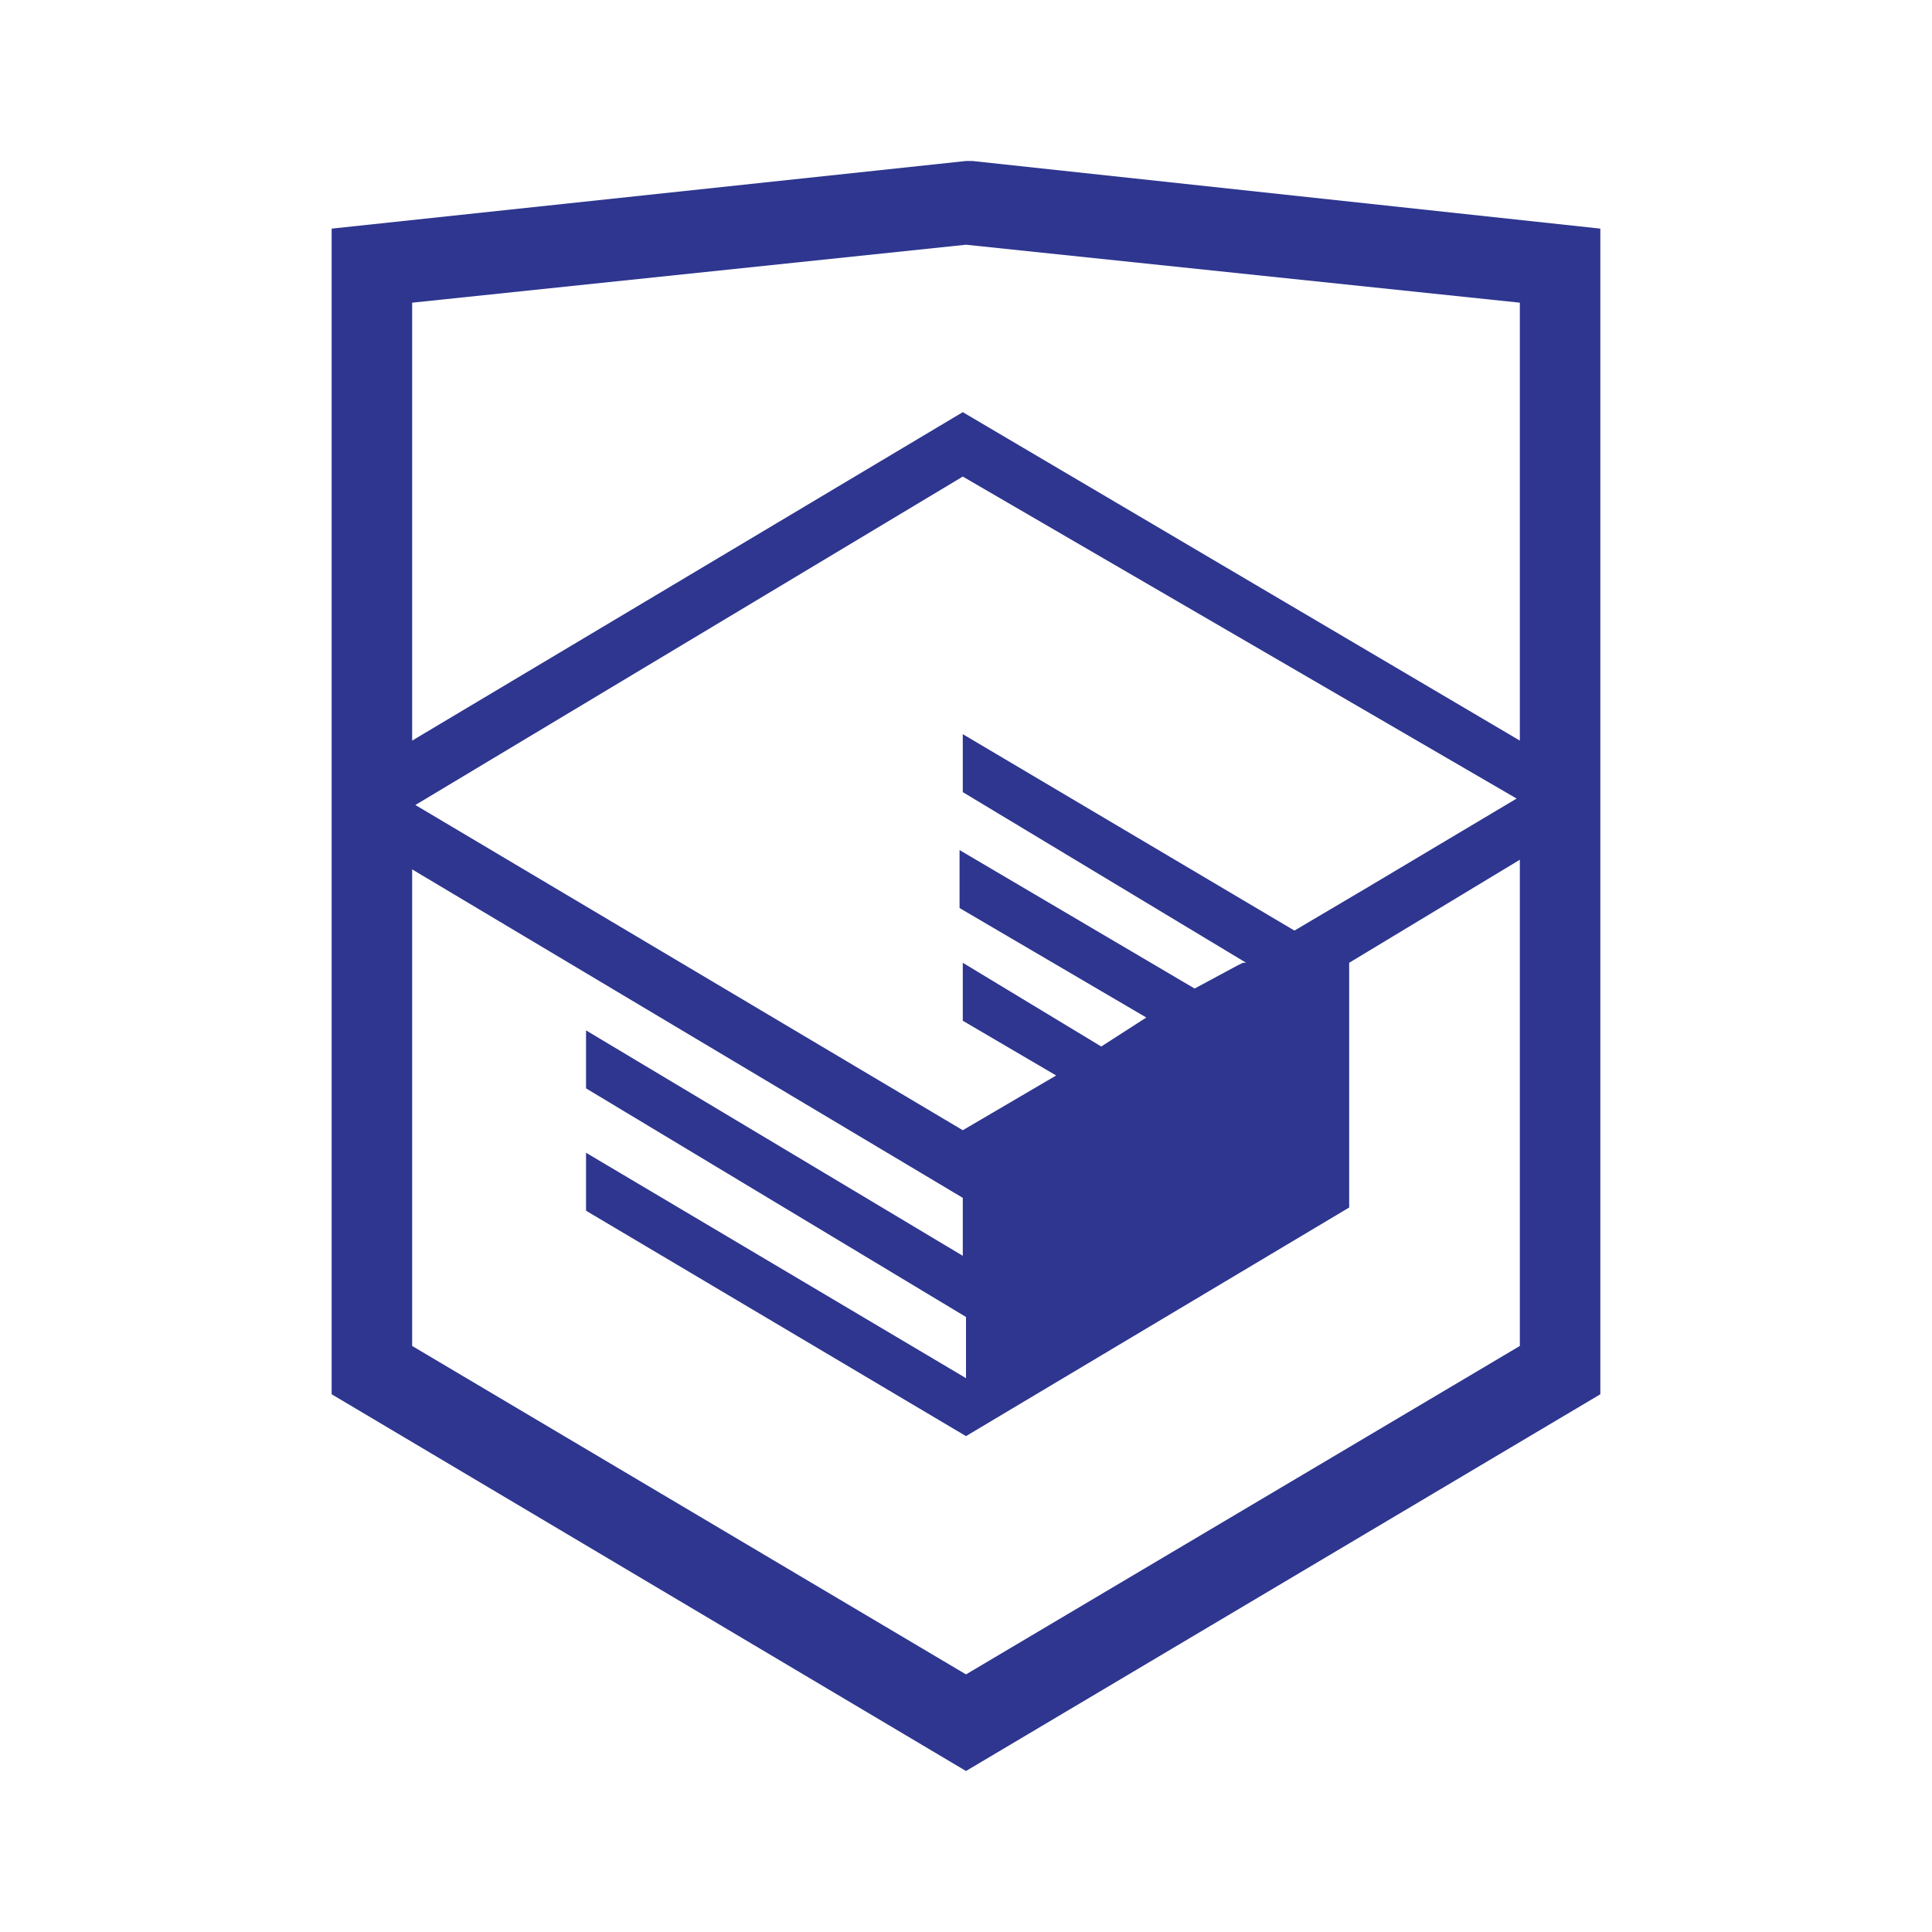
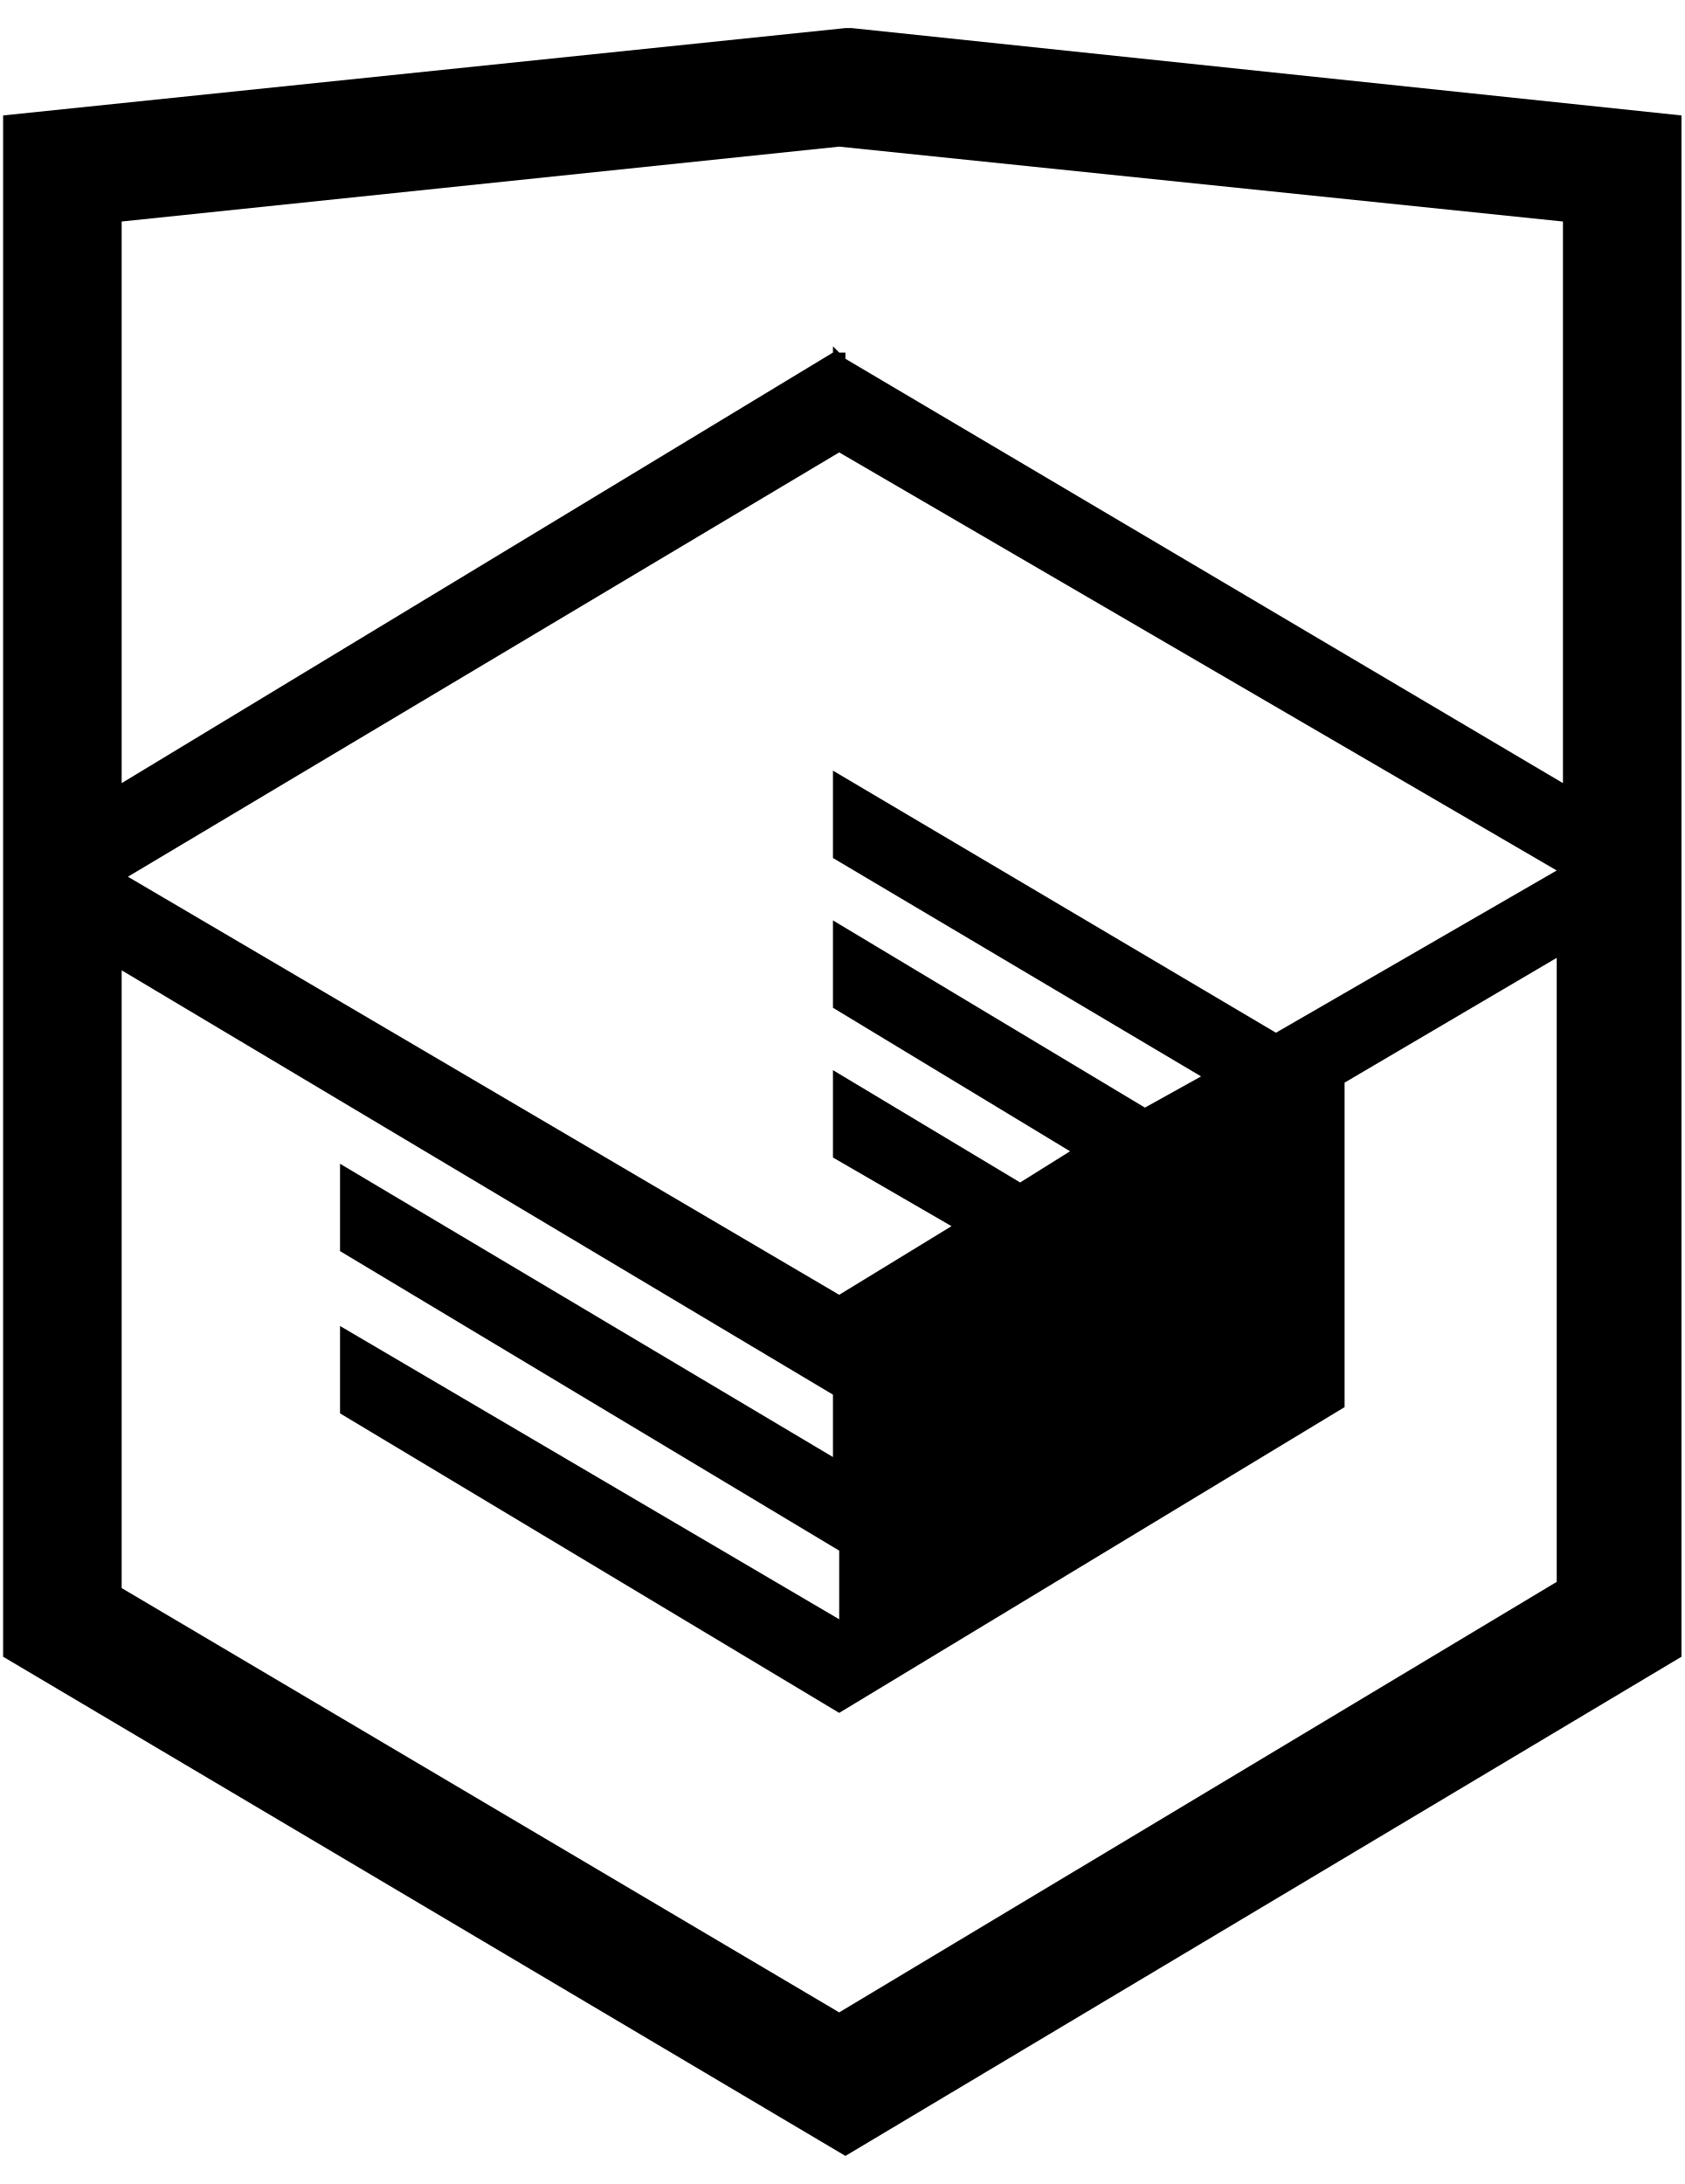
- <svg xmlns="http://www.w3.org/2000/svg" viewBox="0 0 60 60">
-   <path fill="#2E368F" d="M30.2 5h-.2l-19.7 2.1v36.2l19.7 11.7 19.7-11.7v-36.2l-19.5-2.1zm17 36.8l-17.2 10.2-17.2-10.2v-14.8l17.1 10.2v1.8l-11.7-7v1.8l11.8 7.1v1.9l-11.8-7v1.8l11.8 7 11.9-7.1v-7.6l5.3-3.2v15.1zm-.1-17l-4.7 2.8-2.2 1.3-10.3-6.1v1.8l8.8 5.3h-.1l-.2.1-1.3.7-7.3-4.3v1.8l5.8 3.4-1.4.9-4.3-2.6v1.8l2.9 1.7-2.9 1.7-17-10.1 17-10.2 17.2 10zm.1-1.8l-17.3-10.2-17.1 10.2v-13.6l17.2-1.8 17.2 1.8v13.6z" />
+ <svg xmlns="http://www.w3.org/2000/svg" width="27" height="35" viewBox="0 0 27 35" fill="none">
+   <path d="M13.65 0.45H13.55L0.05 1.85V26.55L13.55 34.55L26.95 26.55V1.85L13.65 0.45ZM25.05 12.55L13.55 5.75V5.65H13.45L13.35 5.55V5.65L1.95 12.55V3.55L13.45 2.35L25.05 3.55V12.55ZM13.45 7.25L24.95 13.95L20.45 16.55L13.35 12.35V13.75L19.25 17.25L18.35 17.75L13.35 14.75V16.15L17.15 18.45L16.35 18.95L13.35 17.15V18.55L15.25 19.65L13.45 20.75L2.05 14.05L13.45 7.25ZM1.95 15.55L13.35 22.35V23.35L5.45 18.65V20.05L13.45 24.85V25.95L5.45 21.25V22.65L13.45 27.45L21.55 22.55V17.35L24.95 15.35V25.35L13.45 32.25L1.95 25.45V15.55Z" fill="black" />
</svg>
